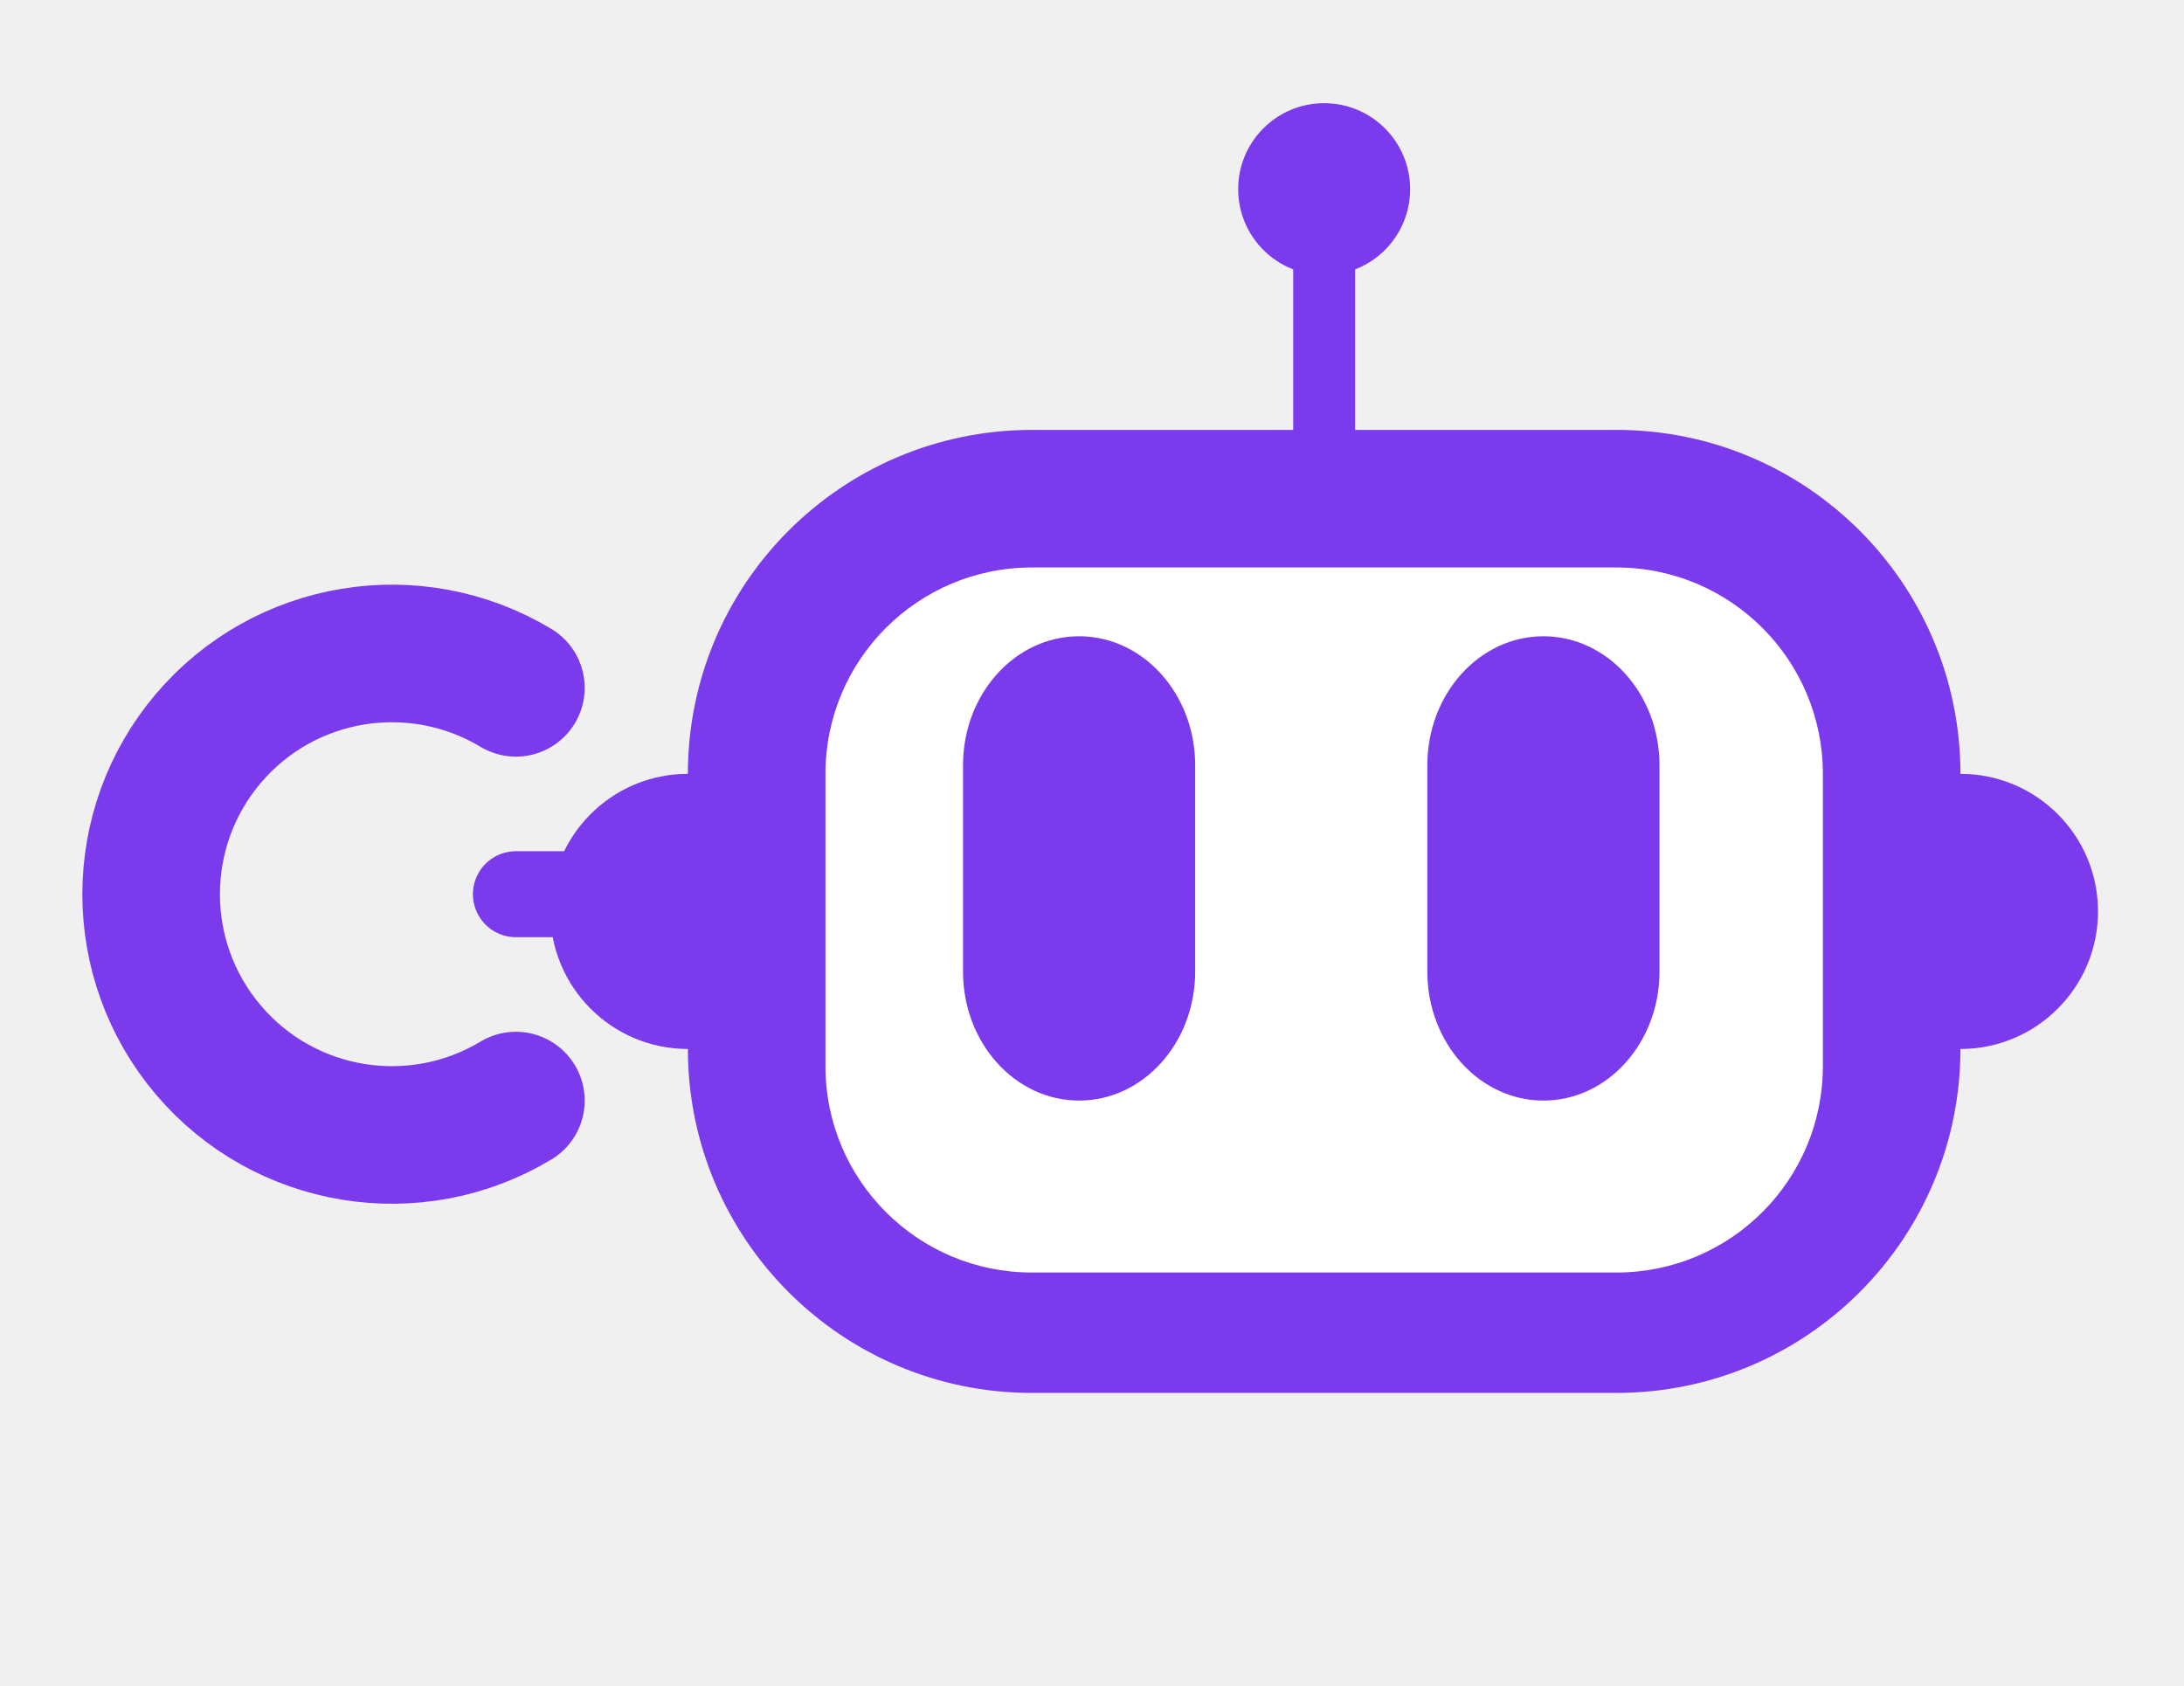
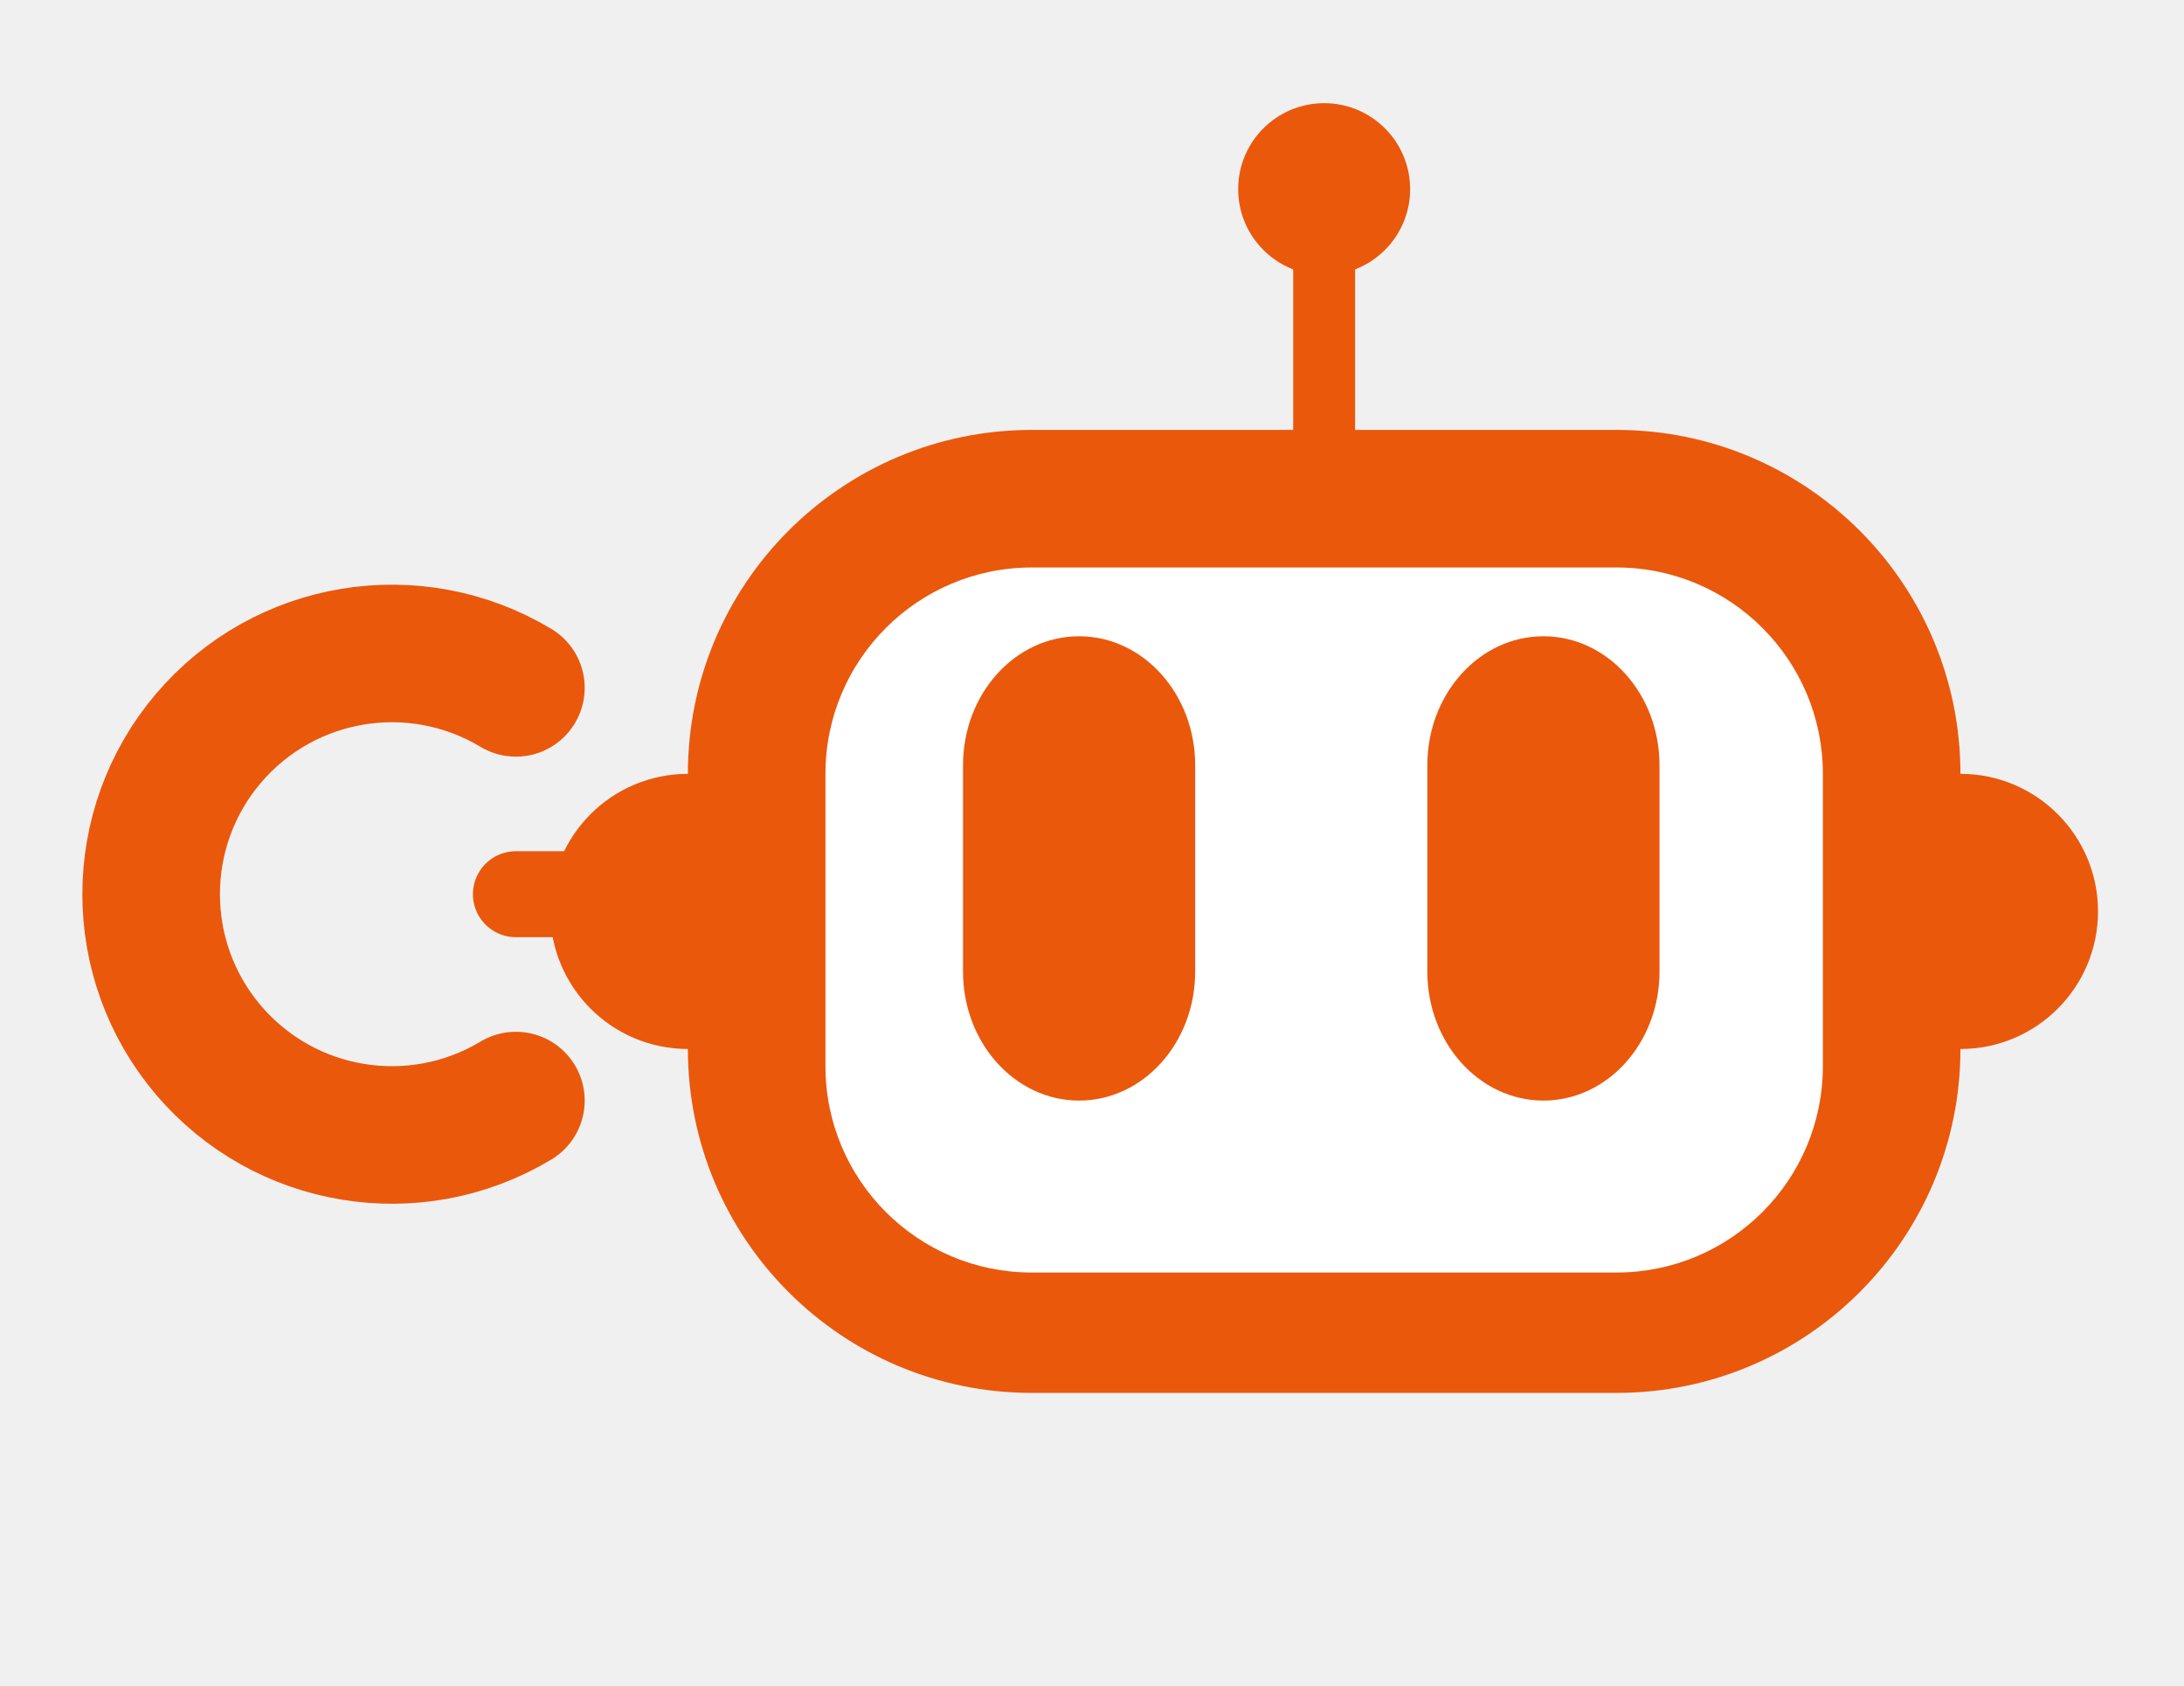
<svg xmlns="http://www.w3.org/2000/svg" viewBox="-12 -8 127 98" fill="none">
-   <line x1="65" y1="17" x2="65" y2="6" stroke="#7c3aed" stroke-width="3.6" stroke-linecap="round" />
-   <circle cx="65" cy="3" r="5" fill="#7c3aed" />
-   <rect x="28" y="17" width="74" height="56" rx="20" fill="#7c3aed" />
-   <circle cx="28" cy="45" r="8" fill="#7c3aed" />
-   <circle cx="102" cy="45" r="8" fill="#7c3aed" />
+   <line x1="65" y1="17" x2="65" y2="6" stroke="#EA580C" stroke-width="3.6" stroke-linecap="round" />
+   <circle cx="65" cy="3" r="5" fill="#EA580C" />
+   <rect x="28" y="17" width="74" height="56" rx="20" fill="#EA580C" />
+   <circle cx="28" cy="45" r="8" fill="#EA580C" />
+   <circle cx="102" cy="45" r="8" fill="#EA580C" />
  <rect x="36" y="25" width="58" height="41" rx="12" fill="white" />
-   <rect x="44" y="29" width="13.5" height="27" rx="7.5" fill="#7c3aed">
+   <rect x="44" y="29" width="13.5" height="27" rx="7.5" fill="#EA580C">
    <animate attributeName="height" values="27;27;3;27;27" keyTimes="0;0.55;0.6;0.65;1" dur="4s" repeatCount="indefinite" />
    <animate attributeName="y" values="29;29;41.5;29;29" keyTimes="0;0.55;0.6;0.65;1" dur="4s" repeatCount="indefinite" />
    <animate attributeName="x" values="44;47;47;44;41;41;44;44" keyTimes="0;0.15;0.3;0.4;0.5;0.65;0.75;1" dur="4s" repeatCount="indefinite" />
  </rect>
-   <rect x="71" y="29" width="13.5" height="27" rx="7.5" fill="#7c3aed">
+   <rect x="71" y="29" width="13.5" height="27" rx="7.5" fill="#EA580C">
    <animate attributeName="height" values="27;27;3;27;27" keyTimes="0;0.55;0.6;0.65;1" dur="4s" repeatCount="indefinite" />
    <animate attributeName="y" values="29;29;41.5;29;29" keyTimes="0;0.55;0.6;0.65;1" dur="4s" repeatCount="indefinite" />
    <animate attributeName="x" values="71;74;74;71;68;68;71;71" keyTimes="0;0.15;0.3;0.4;0.5;0.65;0.75;1" dur="4s" repeatCount="indefinite" />
  </rect>
-   <line x1="28" y1="44" x2="18" y2="44" stroke="#7c3aed" stroke-width="5" stroke-linecap="round" />
+   <line x1="28" y1="44" x2="18" y2="44" stroke="#EA580C" stroke-width="5" stroke-linecap="round" />
  <g>
-     <path d="M18 32 A14 14 0 1 0 18 56" stroke="#7c3aed" stroke-width="8" stroke-linecap="round" fill="none" />
+     <path d="M18 32 A14 14 0 1 0 18 56" stroke="#EA580C" stroke-width="8" stroke-linecap="round" fill="none" />
    <animateTransform attributeName="transform" type="rotate" values="0 18 44; 20 18 44; 20 18 44; 0 18 44; 0 18 44" keyTimes="0; 0.12; 0.35; 0.5; 1" calcMode="spline" keySplines="0.2 0 0.2 1; 0 0 1 1; 0.4 0 0.2 1; 0 0 1 1" dur="2.4s" repeatCount="indefinite" />
  </g>
</svg>
